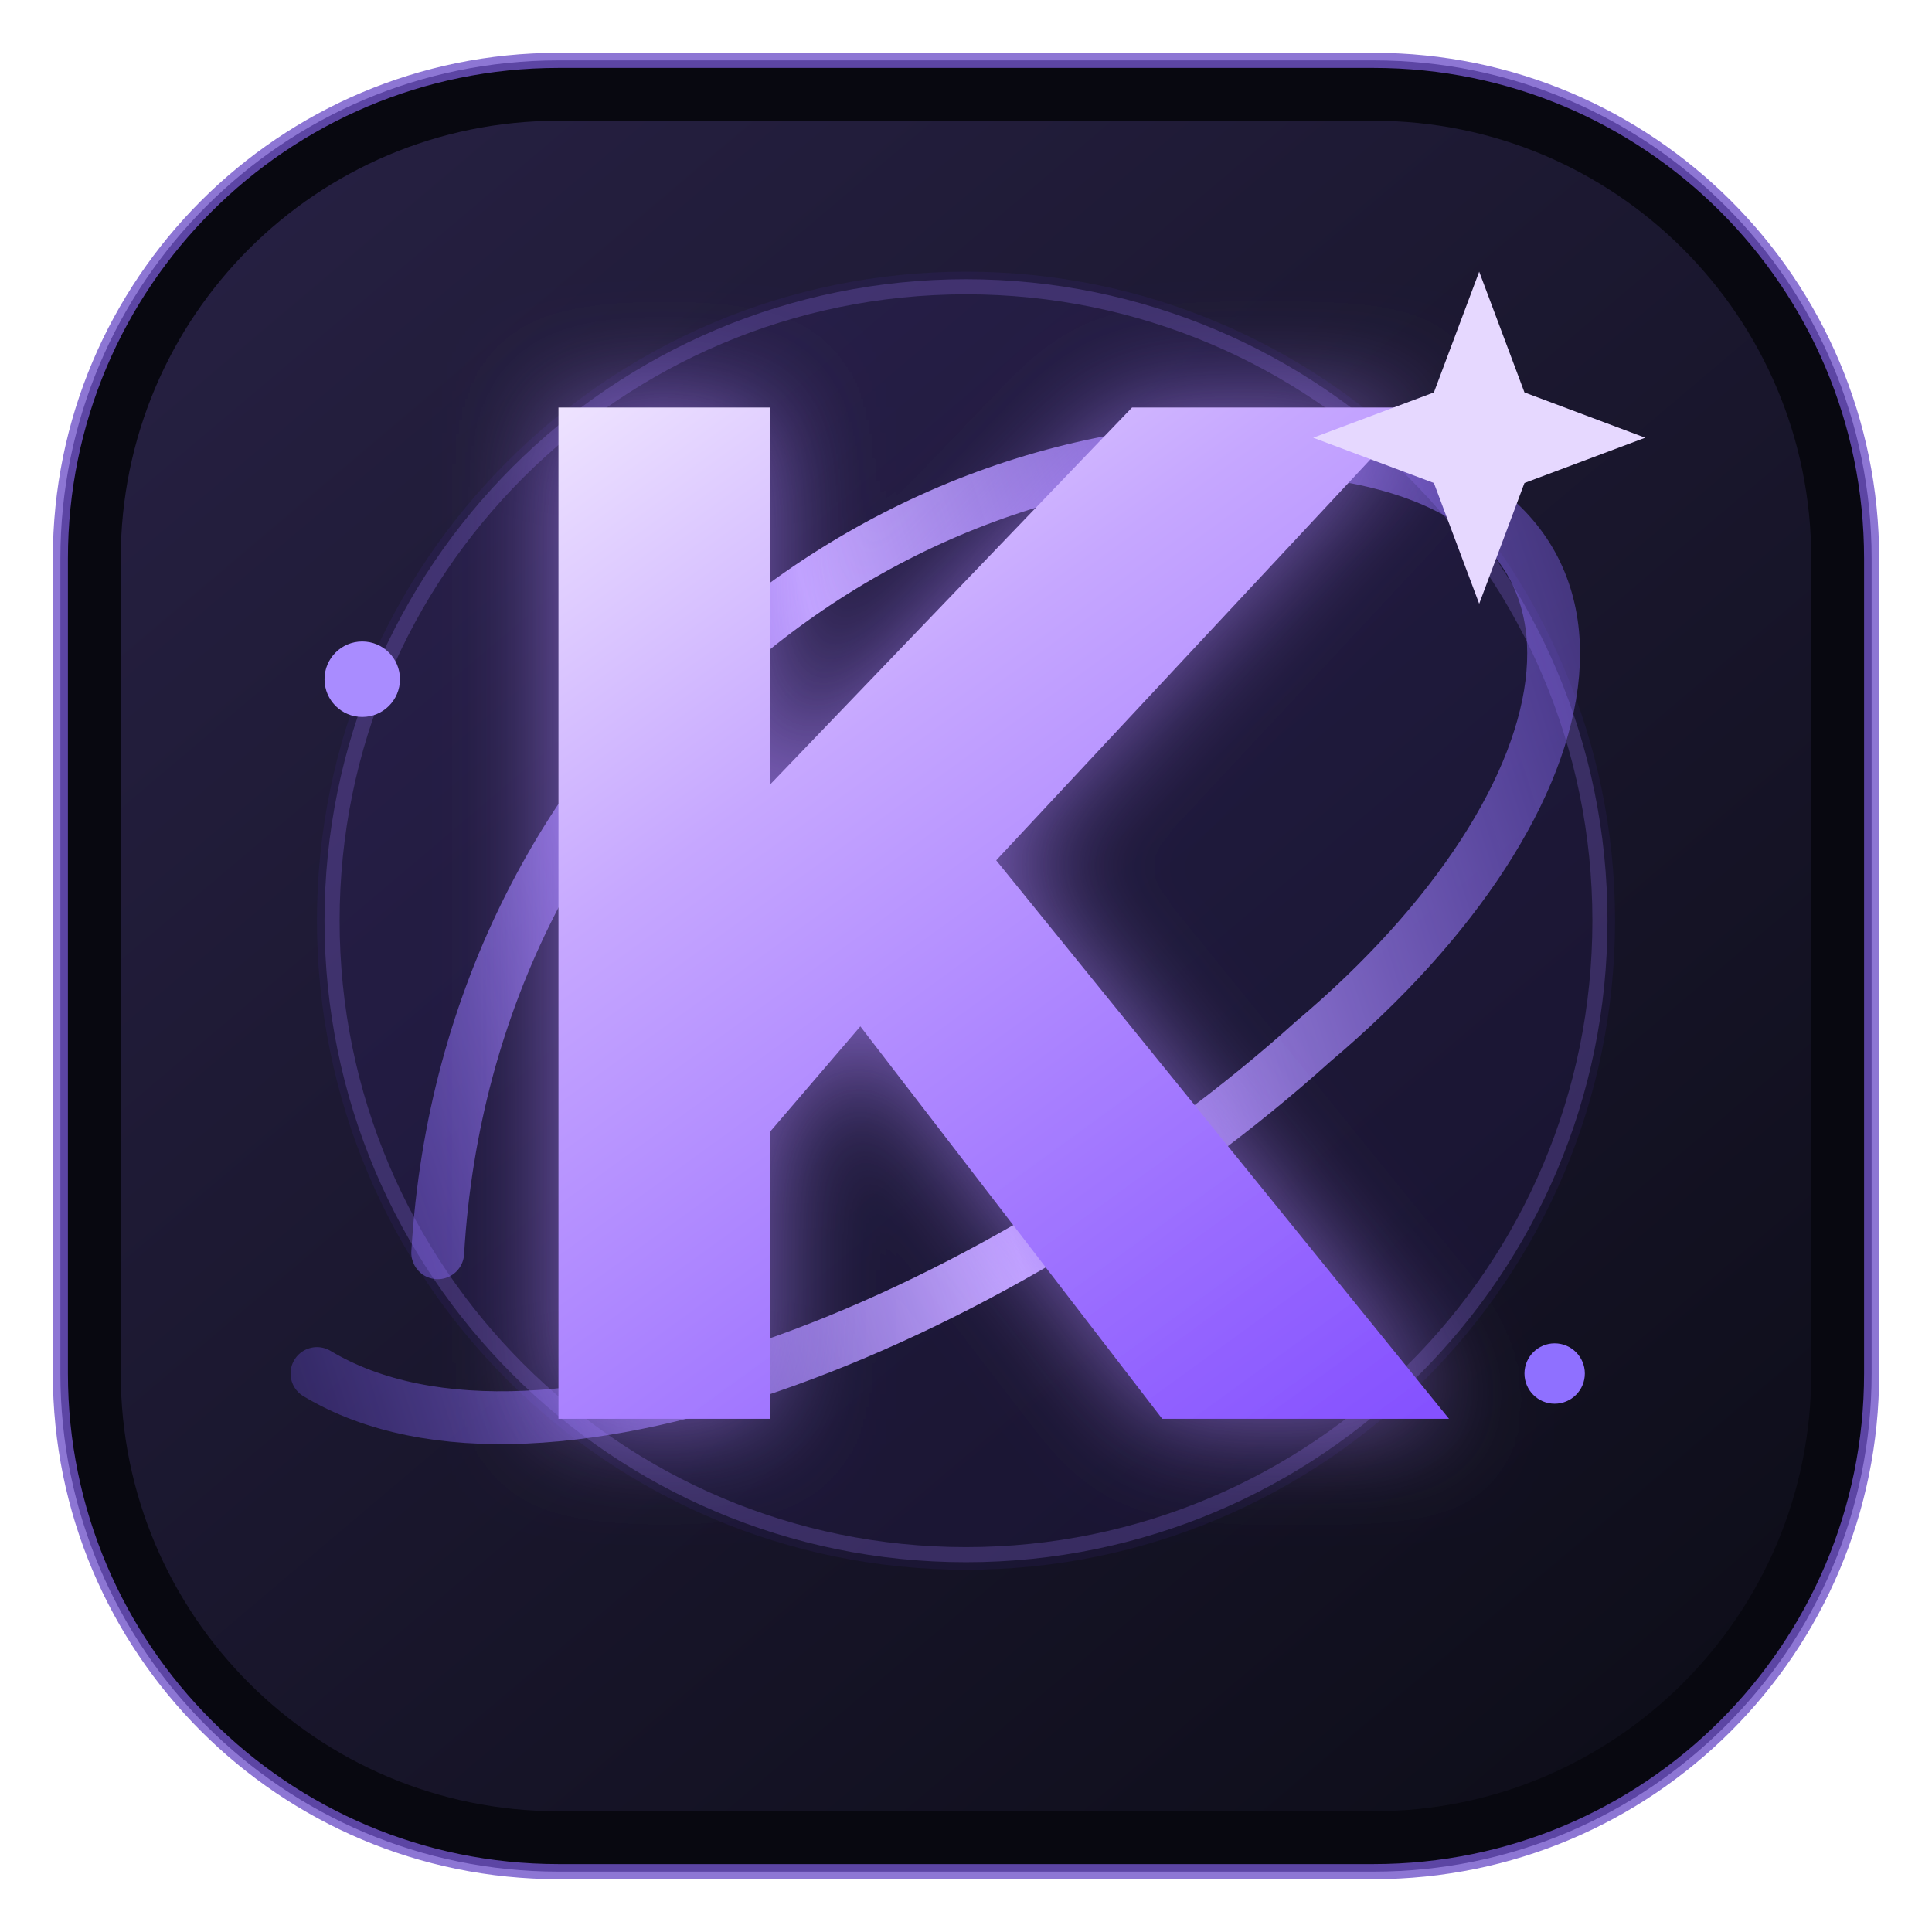
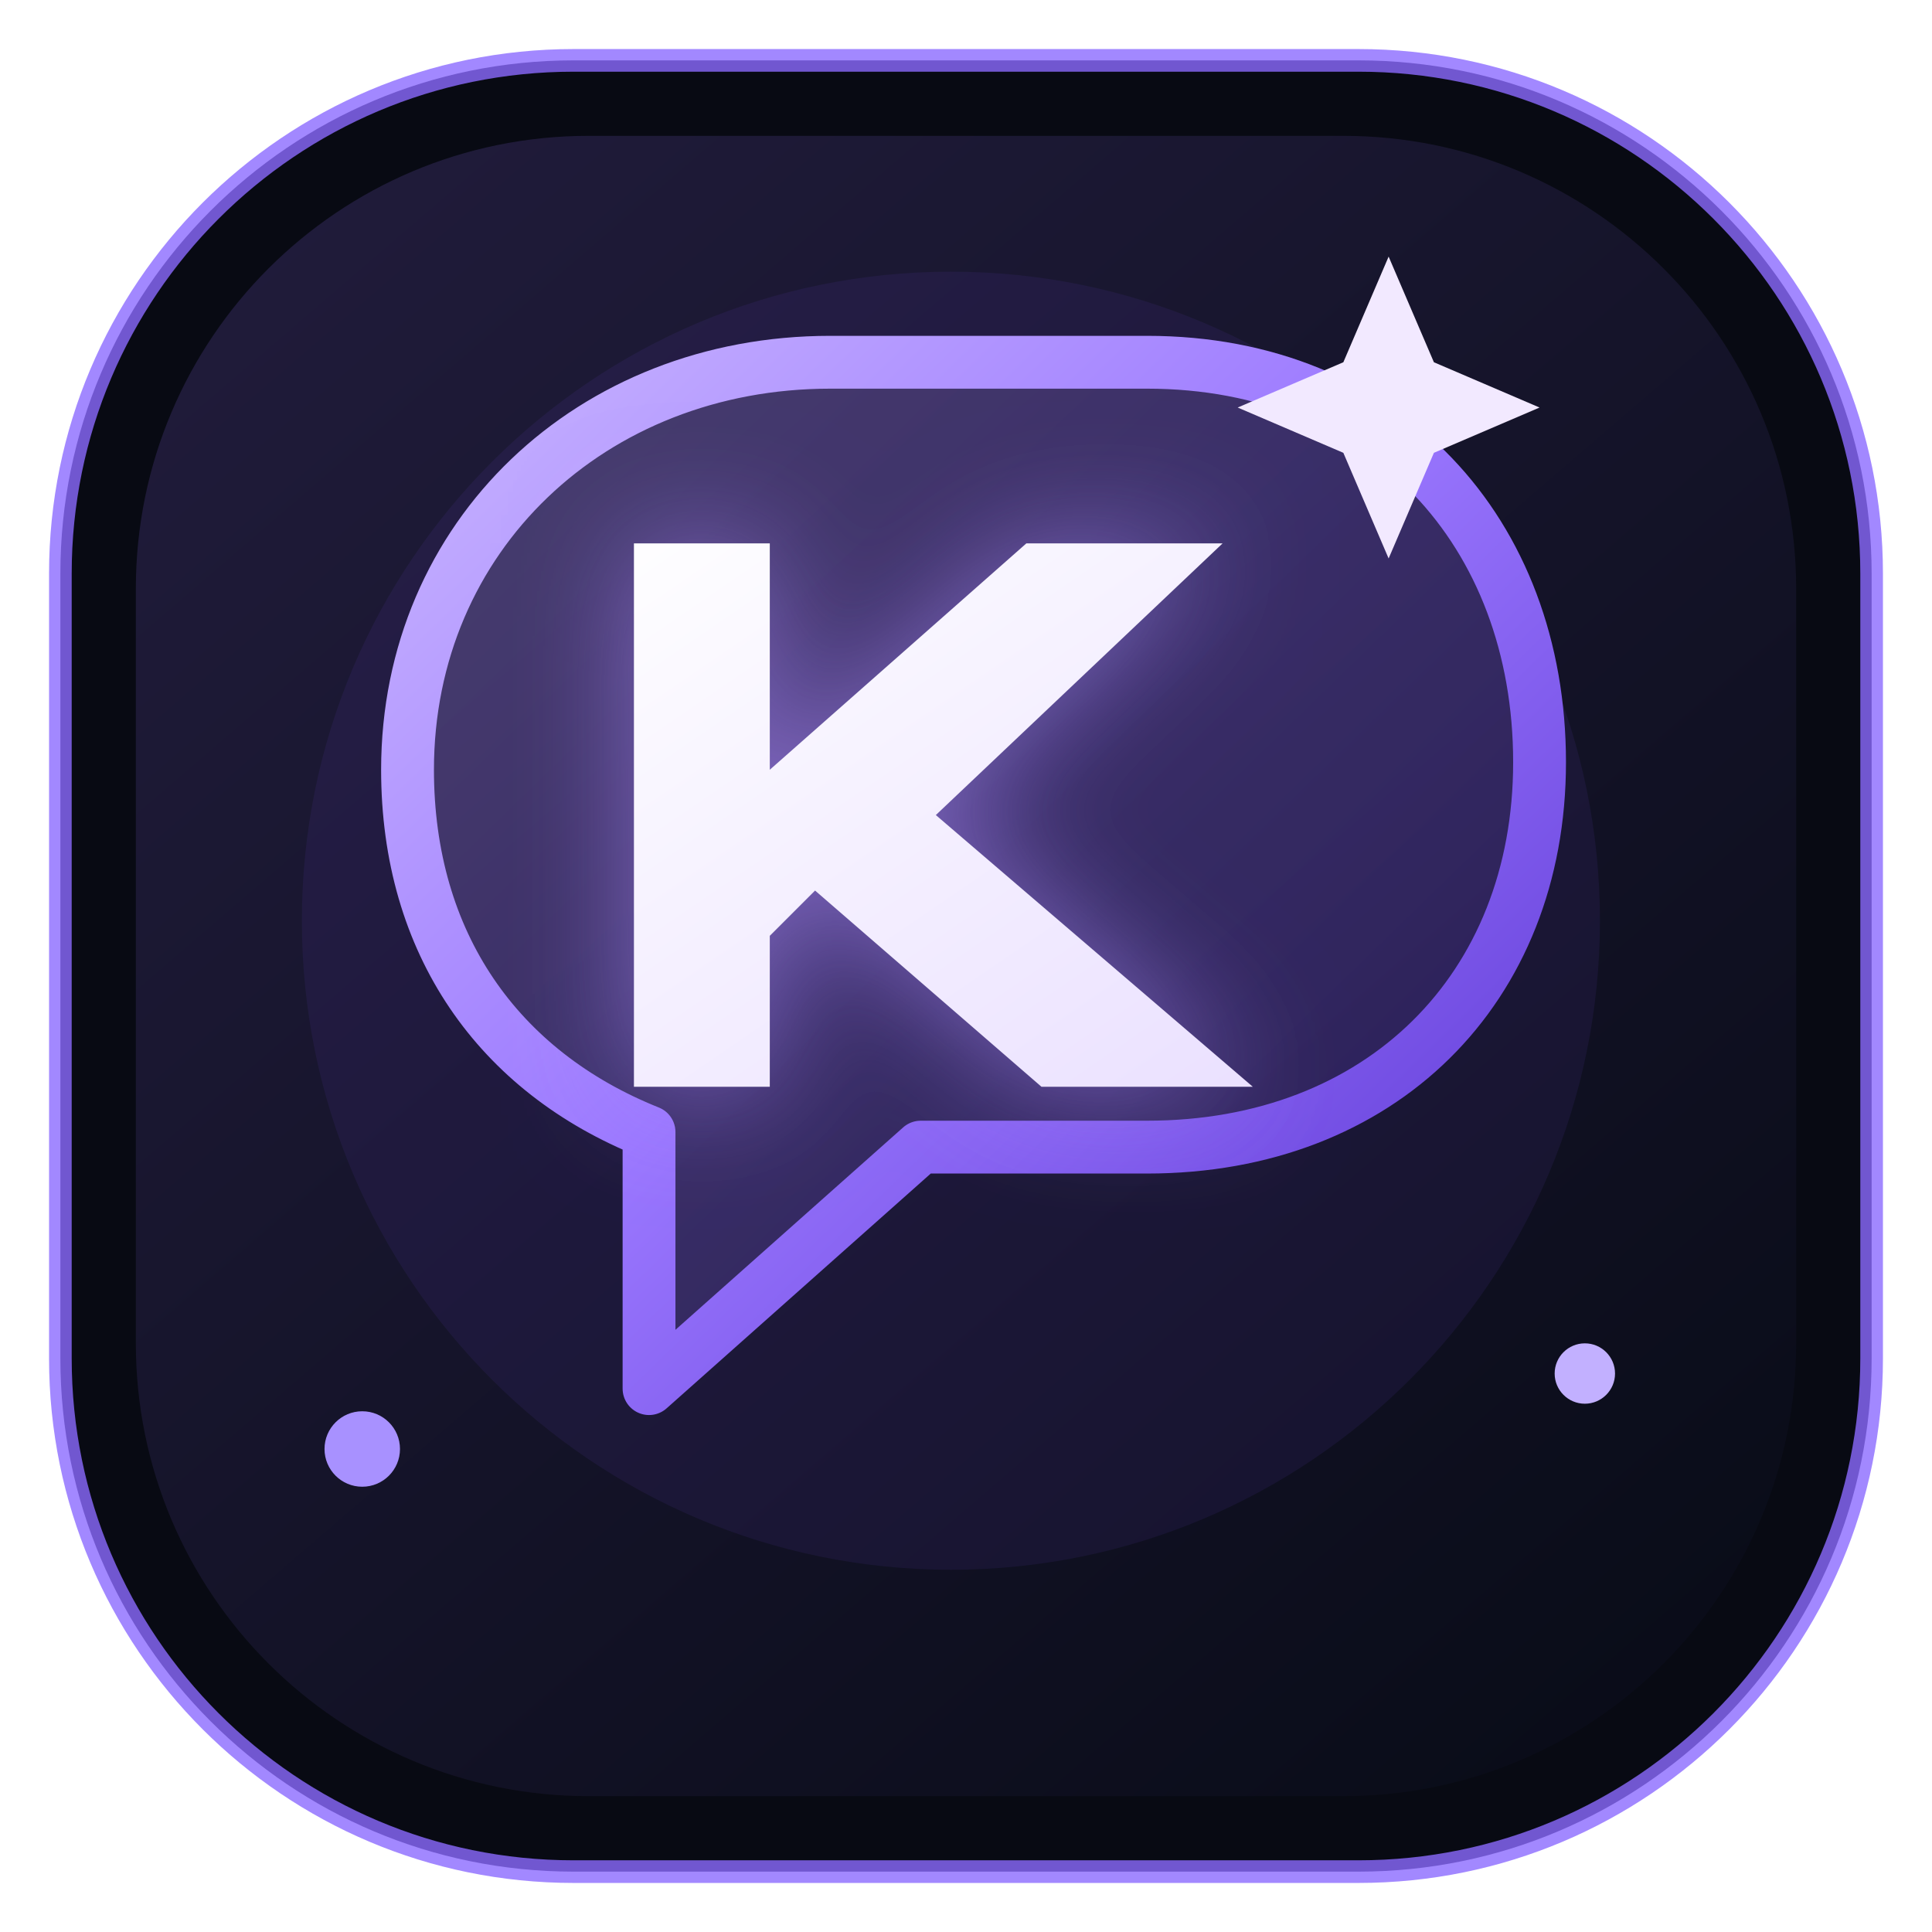
<svg xmlns="http://www.w3.org/2000/svg" viewBox="0 0 128 128" fill="none">
  <defs>
-     <linearGradient id="tile" x1="18" y1="10" x2="112" y2="121" gradientUnits="userSpaceOnUse">
-       <stop stop-color="#262042" />
-       <stop offset="1" stop-color="#0D0D18" />
+     <linearGradient id="tile" x1="15" y1="8" x2="113" y2="122" gradientUnits="userSpaceOnUse">
+       <stop stop-color="#211C3C" />
+       <stop offset="1" stop-color="#080B16" />
    </linearGradient>
-     <linearGradient id="k" x1="35" y1="25" x2="88" y2="98" gradientUnits="userSpaceOnUse">
-       <stop stop-color="#F2E9FF" />
-       <stop offset=".35" stop-color="#C6A7FF" />
-       <stop offset="1" stop-color="#8551FF" />
+     <linearGradient id="bubble" x1="27" y1="21" x2="99" y2="95" gradientUnits="userSpaceOnUse">
+       <stop stop-color="#CBB8FF" />
+       <stop offset=".48" stop-color="#9B78FF" />
+       <stop offset="1" stop-color="#5B35D3" />
    </linearGradient>
-     <linearGradient id="orbit" x1="10" y1="79" x2="116" y2="45" gradientUnits="userSpaceOnUse">
-       <stop stop-color="#7351FF" stop-opacity=".18" />
-       <stop offset=".48" stop-color="#C5A8FF" />
-       <stop offset="1" stop-color="#7D5BFF" stop-opacity=".28" />
+     <linearGradient id="letter" x1="42" y1="33" x2="83" y2="93" gradientUnits="userSpaceOnUse">
+       <stop stop-color="#FFFFFF" />
+       <stop offset="1" stop-color="#E4D7FF" />
    </linearGradient>
-     <filter id="glow" x="-40%" y="-40%" width="180%" height="180%">
-       <feGaussianBlur stdDeviation="3.5" result="blur" />
-       <feColorMatrix in="blur" type="matrix" values="0 0 0 0 .43 0 0 0 0 .24 0 0 0 0 1 0 0 0 .65 0" result="tint" />
+     <filter id="glow" x="-35%" y="-35%" width="170%" height="170%">
+       <feGaussianBlur stdDeviation="4" result="b" />
+       <feColorMatrix in="b" type="matrix" values="0 0 0 0 .40 0 0 0 0 .25 0 0 0 0 .95 0 0 0 .60 0" result="c" />
      <feMerge>
-         <feMergeNode in="tint" />
+         <feMergeNode in="c" />
        <feMergeNode in="SourceGraphic" />
      </feMerge>
    </filter>
  </defs>
-   <rect x="4" y="4" width="120" height="120" rx="33" fill="#080810" stroke="#7154C9" stroke-opacity=".8" />
-   <rect x="8" y="8" width="112" height="112" rx="29" fill="url(#tile)" />
-   <circle cx="64" cy="61" r="43" fill="#6D42FF" fill-opacity=".07" />
-   <circle cx="64" cy="61" r="42" stroke="#9E7DFF" stroke-opacity=".23" />
-   <path d="M29 83C31 49 60 27 88 30C110 33 106 53 87 69C67 87 36 100 21 91" stroke="url(#orbit)" stroke-width="3.5" stroke-linecap="round" />
-   <path d="M37 27H51V52L75 27H94L66 57L96 94H77L57 68L51 75V94H37V27Z" fill="url(#k)" filter="url(#glow)" />
-   <path d="M98 18L101 26L109 29L101 32L98 40L95 32L87 29L95 26L98 18Z" fill="#E6D8FF" />
-   <circle cx="24" cy="45" r="2.5" fill="#A98CFF" />
-   <circle cx="103" cy="91" r="2" fill="#8F70FF" />
+   <rect x="4" y="4" width="120" height="120" rx="34" fill="#080A13" stroke="#8B6AFF" stroke-opacity=".8" stroke-width="1.5" />
+   <rect x="9" y="9" width="110" height="110" rx="30" fill="url(#tile)" />
+   <circle cx="63" cy="61" r="43" fill="#8557FF" fill-opacity=".08" />
+   <path d="M27 51C27 35.5 39.2 24 55 24H76C91.8 24 102 35.3 102 50.5C102 65.5 91.5 76 76 76H61L43 92V75C33 71 27 62.5 27 51Z" fill="url(#bubble)" fill-opacity=".22" stroke="url(#bubble)" stroke-width="3.5" stroke-linejoin="round" />
+   <path d="M42 36H51V51L68 36H81L62 54L83 72H69L54 59L51 62V72H42V36Z" fill="url(#letter)" filter="url(#glow)" />
+   <path d="M92 17L95 24L102 27L95 30L92 37L89 30L82 27L89 24L92 17Z" fill="#F2E9FF" />
+   <circle cx="24" cy="96" r="2.5" fill="#A891FF" />
+   <circle cx="105" cy="91" r="2" fill="#C2B0FF" />
</svg>
